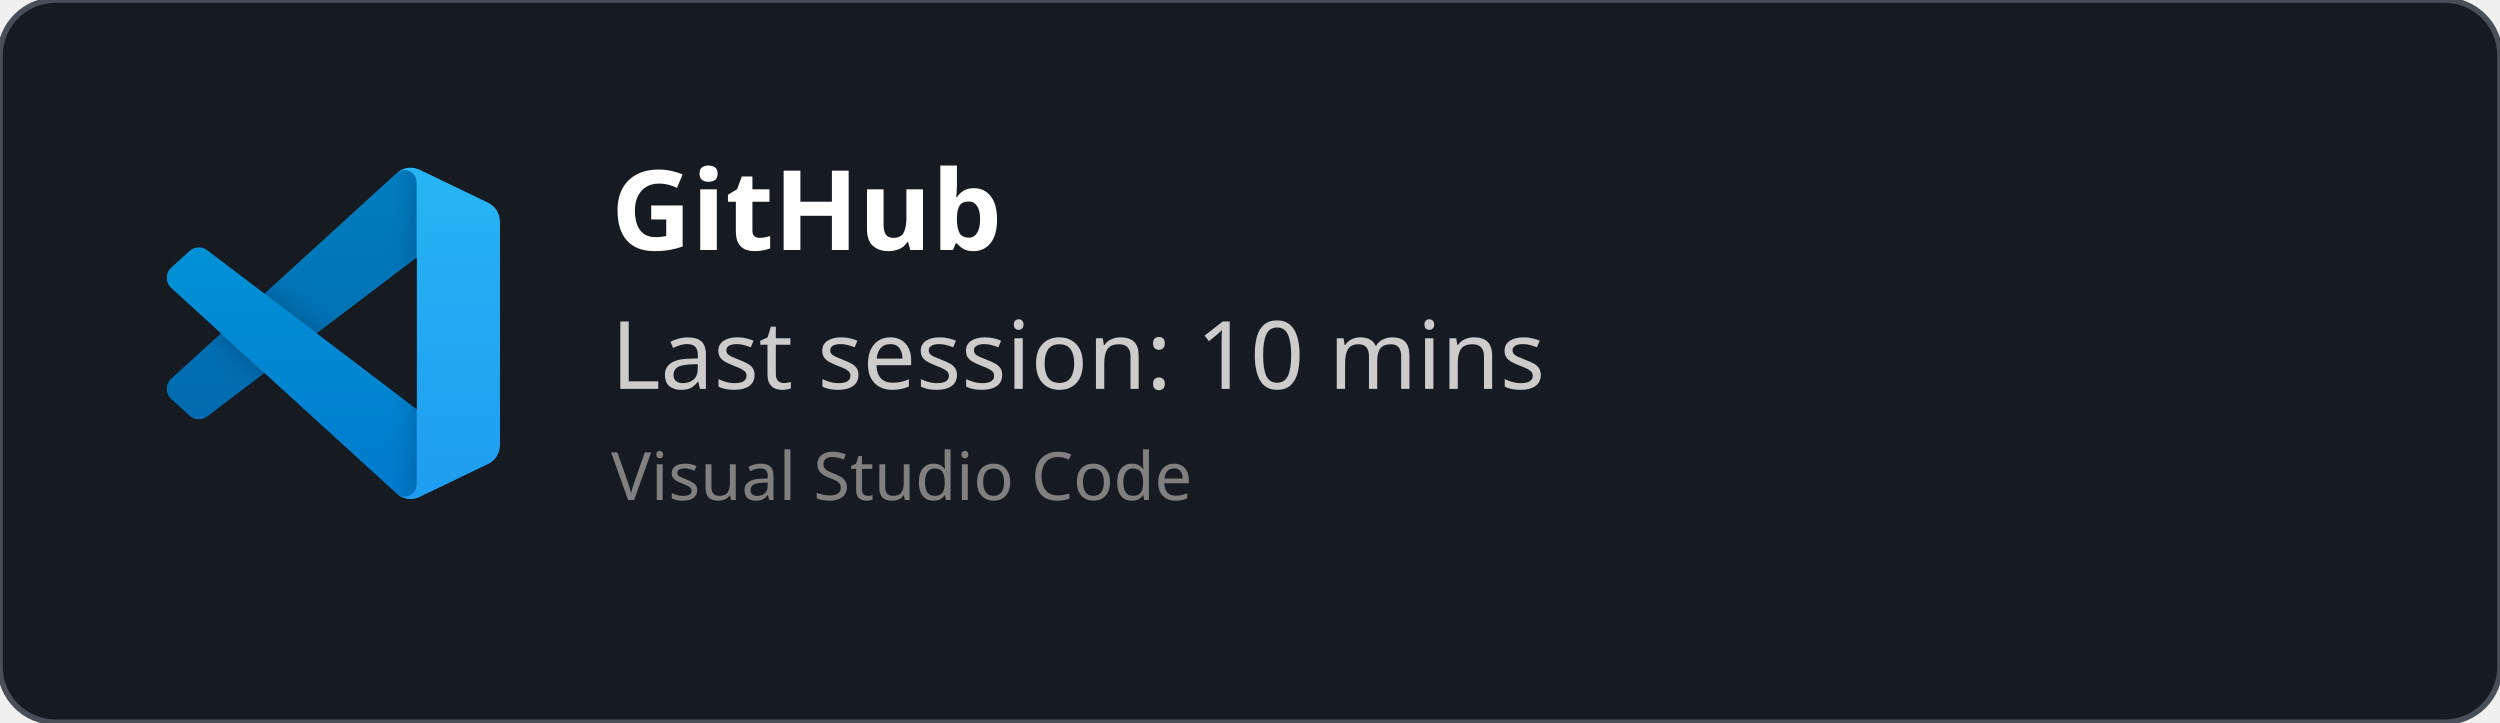
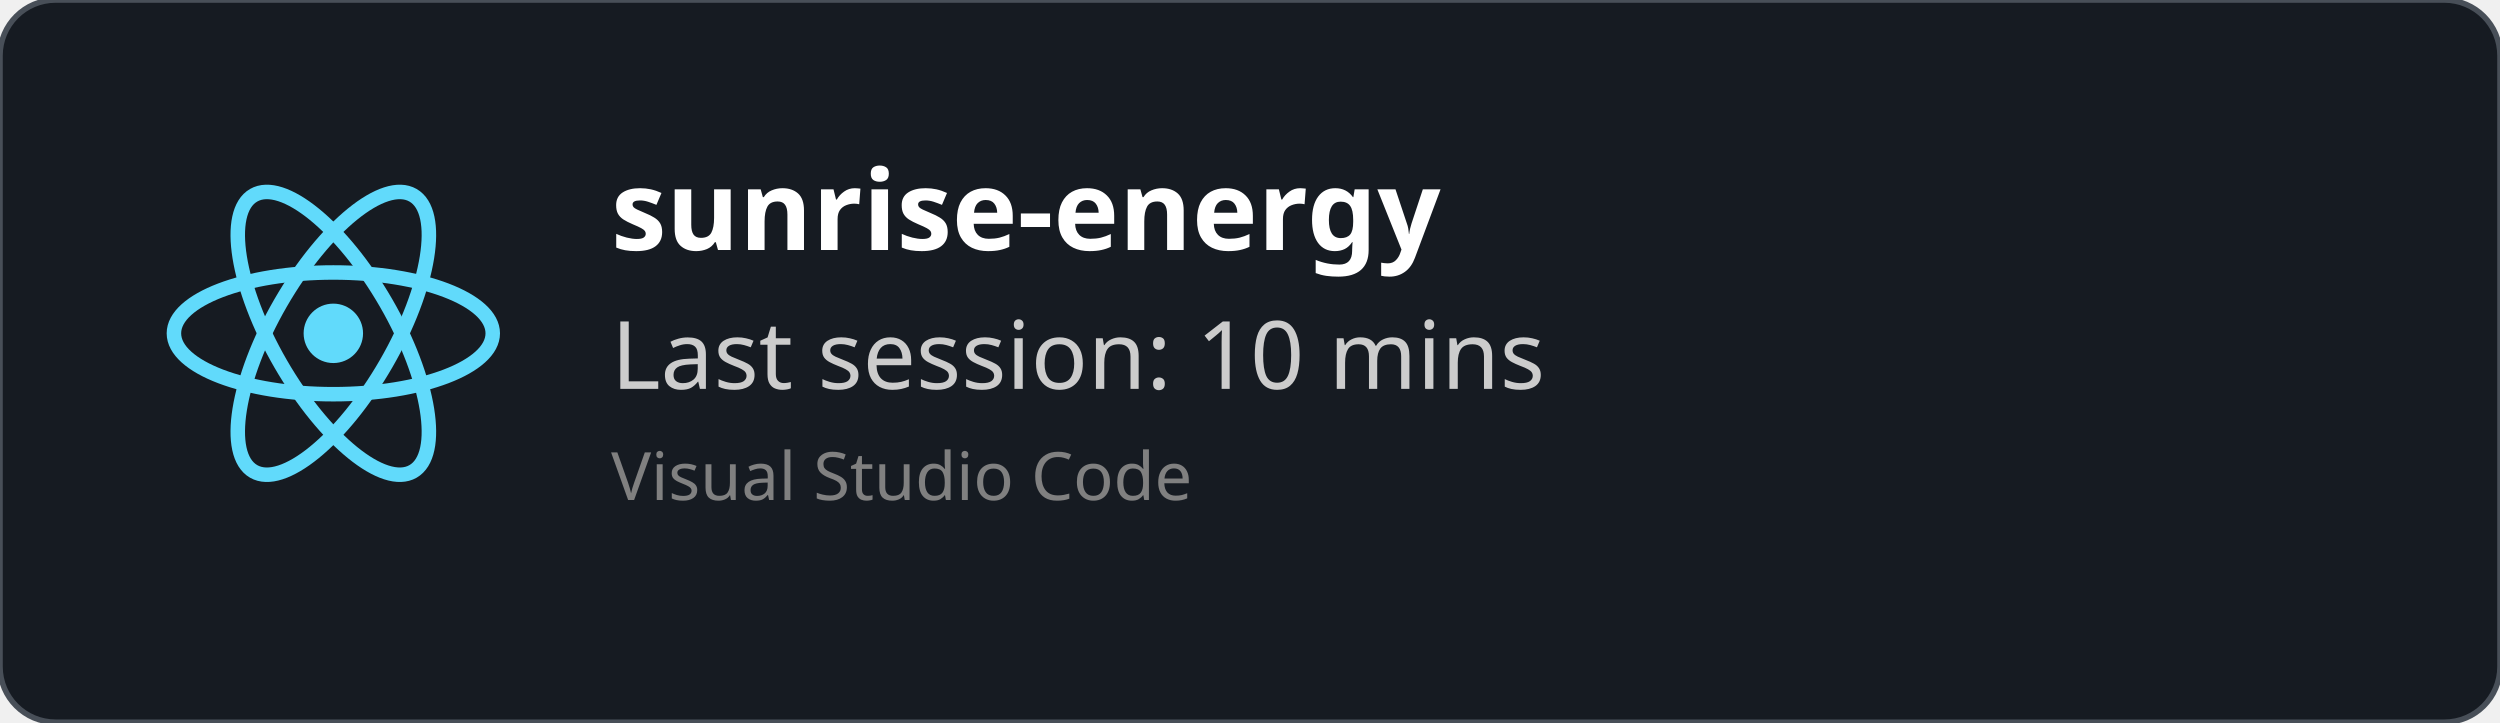
<svg xmlns="http://www.w3.org/2000/svg" width="450" height="130" viewBox="0 0 450 130" fill="none" role="img">
  <style>
    *{
        font-family: 'Segoe UI', Ubuntu, monospace
    }
    </style>
  <defs>
    <clipPath id="horizontalClip" x="20" y="20" width="500" height="200">
      <rect x="90" y="20" width="300" height="50" />
    </clipPath>
  </defs>
  <rect width="450" height="130" fill="rgba(22,27,34)" stroke="#484f58" stroke-width="1" fill-opacity="1" stroke-opacity="1" x="0" y="0" rx="10px" ry="10px">
    </rect>
-   <svg width="60" height="60" x="30" y="30" viewBox="0 0 100 100" fill="none" id="vscode">
-     <mask id="mask0" mask-type="alpha" maskUnits="userSpaceOnUse" x="0" y="0" width="100" height="100">
-       <path fill-rule="evenodd" clip-rule="evenodd" d="M70.912 99.317C72.487 99.931 74.283 99.891 75.873 99.126L96.461 89.22C98.624 88.179 100 85.989 100 83.587V16.413C100 14.011 98.624 11.822 96.461 10.781L75.873 0.874C73.786 -0.13 71.345 0.116 69.513 1.447C69.252 1.637 69.003 1.849 68.769 2.083L29.355 38.041L12.187 25.01C10.589 23.797 8.354 23.896 6.869 25.246L1.363 30.255C-0.453 31.906 -0.455 34.763 1.359 36.417L16.247 50L1.359 63.583C-0.455 65.237 -0.453 68.094 1.363 69.745L6.869 74.754C8.354 76.104 10.589 76.204 12.187 74.99L29.355 61.959L68.769 97.917C69.392 98.541 70.125 99.01 70.912 99.317ZM75.015 27.299L45.109 50L75.015 72.701V27.299Z" fill="white" />
-     </mask>
-     <g mask="url(#mask0)">
-       <path d="M96.461 10.796L75.857 0.876C73.472 -0.273 70.622 0.212 68.75 2.083L1.299 63.583C-0.516 65.237 -0.514 68.094 1.303 69.745L6.813 74.754C8.298 76.104 10.535 76.204 12.134 74.99L93.361 13.37C96.086 11.303 100 13.246 100 16.667V16.427C100 14.027 98.625 11.838 96.461 10.796Z" fill="#0065A9" />
-       <g filter="url(#filter0_d)">
-         <path d="M96.461 89.204L75.857 99.124C73.472 100.273 70.622 99.788 68.75 97.917L1.299 36.417C-0.516 34.763 -0.514 31.906 1.303 30.255L6.813 25.246C8.298 23.896 10.535 23.796 12.134 25.009L93.361 86.63C96.086 88.697 100 86.754 100 83.333V83.573C100 85.974 98.625 88.162 96.461 89.204Z" fill="#007ACC" />
-       </g>
-       <g filter="url(#filter1_d)">
-         <path d="M75.858 99.126C73.472 100.274 70.622 99.788 68.75 97.917C71.056 100.223 75 98.59 75 95.328V4.672C75 1.41 71.056 -0.223 68.75 2.083C70.622 0.211 73.472 -0.274 75.858 0.874L96.459 10.781C98.623 11.822 100 14.011 100 16.413V83.587C100 85.989 98.623 88.179 96.459 89.22L75.858 99.126Z" fill="#1F9CF0" />
-       </g>
-       <g style="mix-blend-mode:overlay" opacity="0.25">
-         <path fill-rule="evenodd" clip-rule="evenodd" d="M70.851 99.317C72.426 99.931 74.222 99.891 75.812 99.126L96.4 89.22C98.563 88.179 99.939 85.989 99.939 83.587V16.413C99.939 14.011 98.564 11.822 96.4 10.781L75.812 0.874C73.725 -0.13 71.284 0.116 69.453 1.447C69.191 1.637 68.942 1.849 68.708 2.083L29.294 38.041L12.126 25.01C10.528 23.796 8.293 23.896 6.809 25.246L1.302 30.255C-0.513 31.906 -0.515 34.763 1.298 36.417L16.186 50L1.298 63.583C-0.515 65.237 -0.513 68.094 1.302 69.745L6.809 74.754C8.293 76.104 10.528 76.204 12.126 74.99L29.294 61.959L68.708 97.917C69.332 98.54 70.064 99.01 70.851 99.317ZM74.954 27.299L45.048 50L74.954 72.701V27.299Z" fill="url(#paint0_linear)" />
-       </g>
+   <svg height="60" width="60" x="30" y="30" viewBox="-11.5 -10.232 23 20.463">
+     <circle cx="0" cy="0" r="2.05" fill="#61dafb" />
+     <g stroke="#61dafb" stroke-width="1" fill="none">
+       <ellipse rx="11" ry="4.2" />
+       <ellipse rx="11" ry="4.2" transform="rotate(60)" />
+       <ellipse rx="11" ry="4.2" transform="rotate(120)" />
    </g>
-     <defs>
-       <filter id="filter0_d" x="-8.394" y="15.829" width="116.727" height="92.246" filterUnits="userSpaceOnUse" color-interpolation-filters="sRGB">
-         <feFlood flood-opacity="0" result="BackgroundImageFix" />
-         <feColorMatrix in="SourceAlpha" type="matrix" values="0 0 0 0 0 0 0 0 0 0 0 0 0 0 0 0 0 0 127 0" />
-         <feOffset />
-         <feGaussianBlur stdDeviation="4.167" />
-         <feColorMatrix type="matrix" values="0 0 0 0 0 0 0 0 0 0 0 0 0 0 0 0 0 0 0.25 0" />
-         <feBlend mode="overlay" in2="BackgroundImageFix" result="effect1_dropShadow" />
-         <feBlend mode="normal" in="SourceGraphic" in2="effect1_dropShadow" result="shape" />
-       </filter>
-       <filter id="filter1_d" x="60.417" y="-8.076" width="47.917" height="116.151" filterUnits="userSpaceOnUse" color-interpolation-filters="sRGB">
-         <feFlood flood-opacity="0" result="BackgroundImageFix" />
-         <feColorMatrix in="SourceAlpha" type="matrix" values="0 0 0 0 0 0 0 0 0 0 0 0 0 0 0 0 0 0 127 0" />
-         <feOffset />
-         <feGaussianBlur stdDeviation="4.167" />
-         <feColorMatrix type="matrix" values="0 0 0 0 0 0 0 0 0 0 0 0 0 0 0 0 0 0 0.25 0" />
-         <feBlend mode="overlay" in2="BackgroundImageFix" result="effect1_dropShadow" />
-         <feBlend mode="normal" in="SourceGraphic" in2="effect1_dropShadow" result="shape" />
-       </filter>
-       <linearGradient id="paint0_linear" x1="49.939" y1="0.258" x2="49.939" y2="99.742" gradientUnits="userSpaceOnUse">
-         <stop stop-color="white" />
-         <stop offset="1" stop-color="white" stop-opacity="0" />
-       </linearGradient>
-     </defs>
  </svg>
  <text x="110" y="45" font-size="20" clip-path="url(#horizontalClip)" font-weight="bold" font-family="Ubuntu" fill="white">
-     GitHub
+     sunrise-energy
    </text>
  <text x="110" y="70" font-size="17px" font-family="Ubuntu" fill="#ccc">
    Last session: 10 mins
    </text>
  <text x="110" y="90" font-size="12px" font-family="Ubuntu" fill="grey">
    Visual Studio Code
    </text>
</svg>
